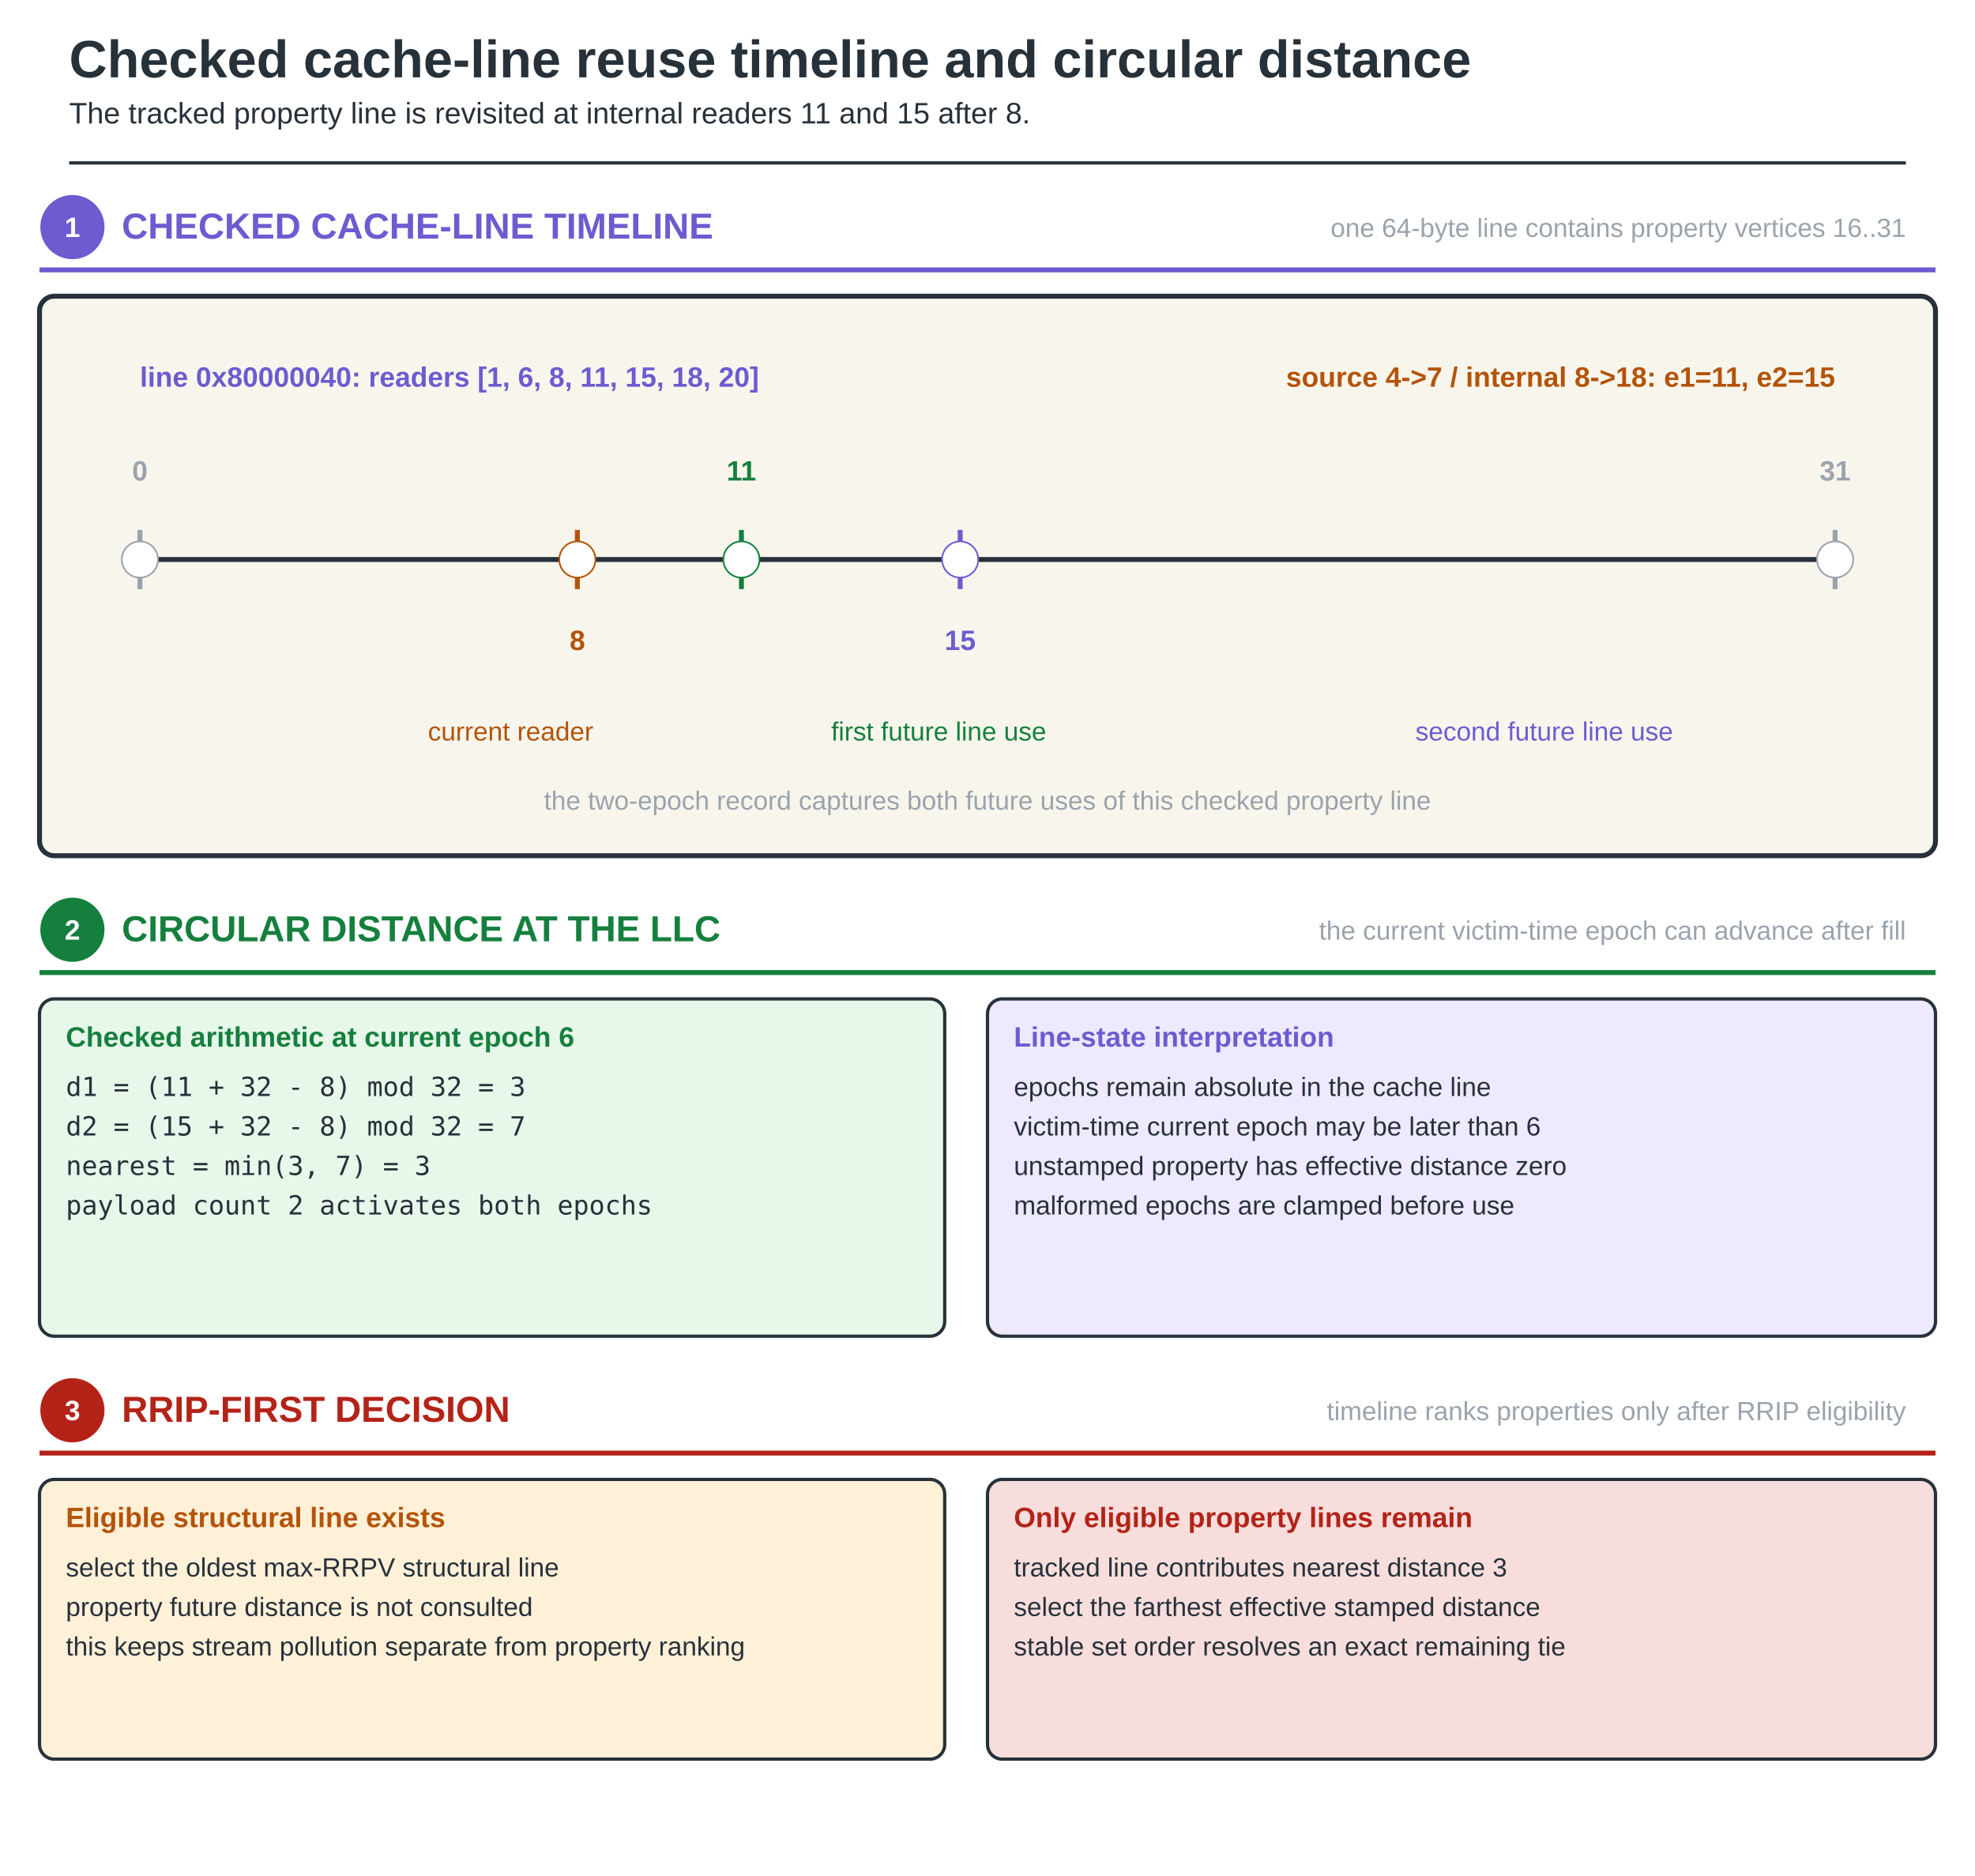
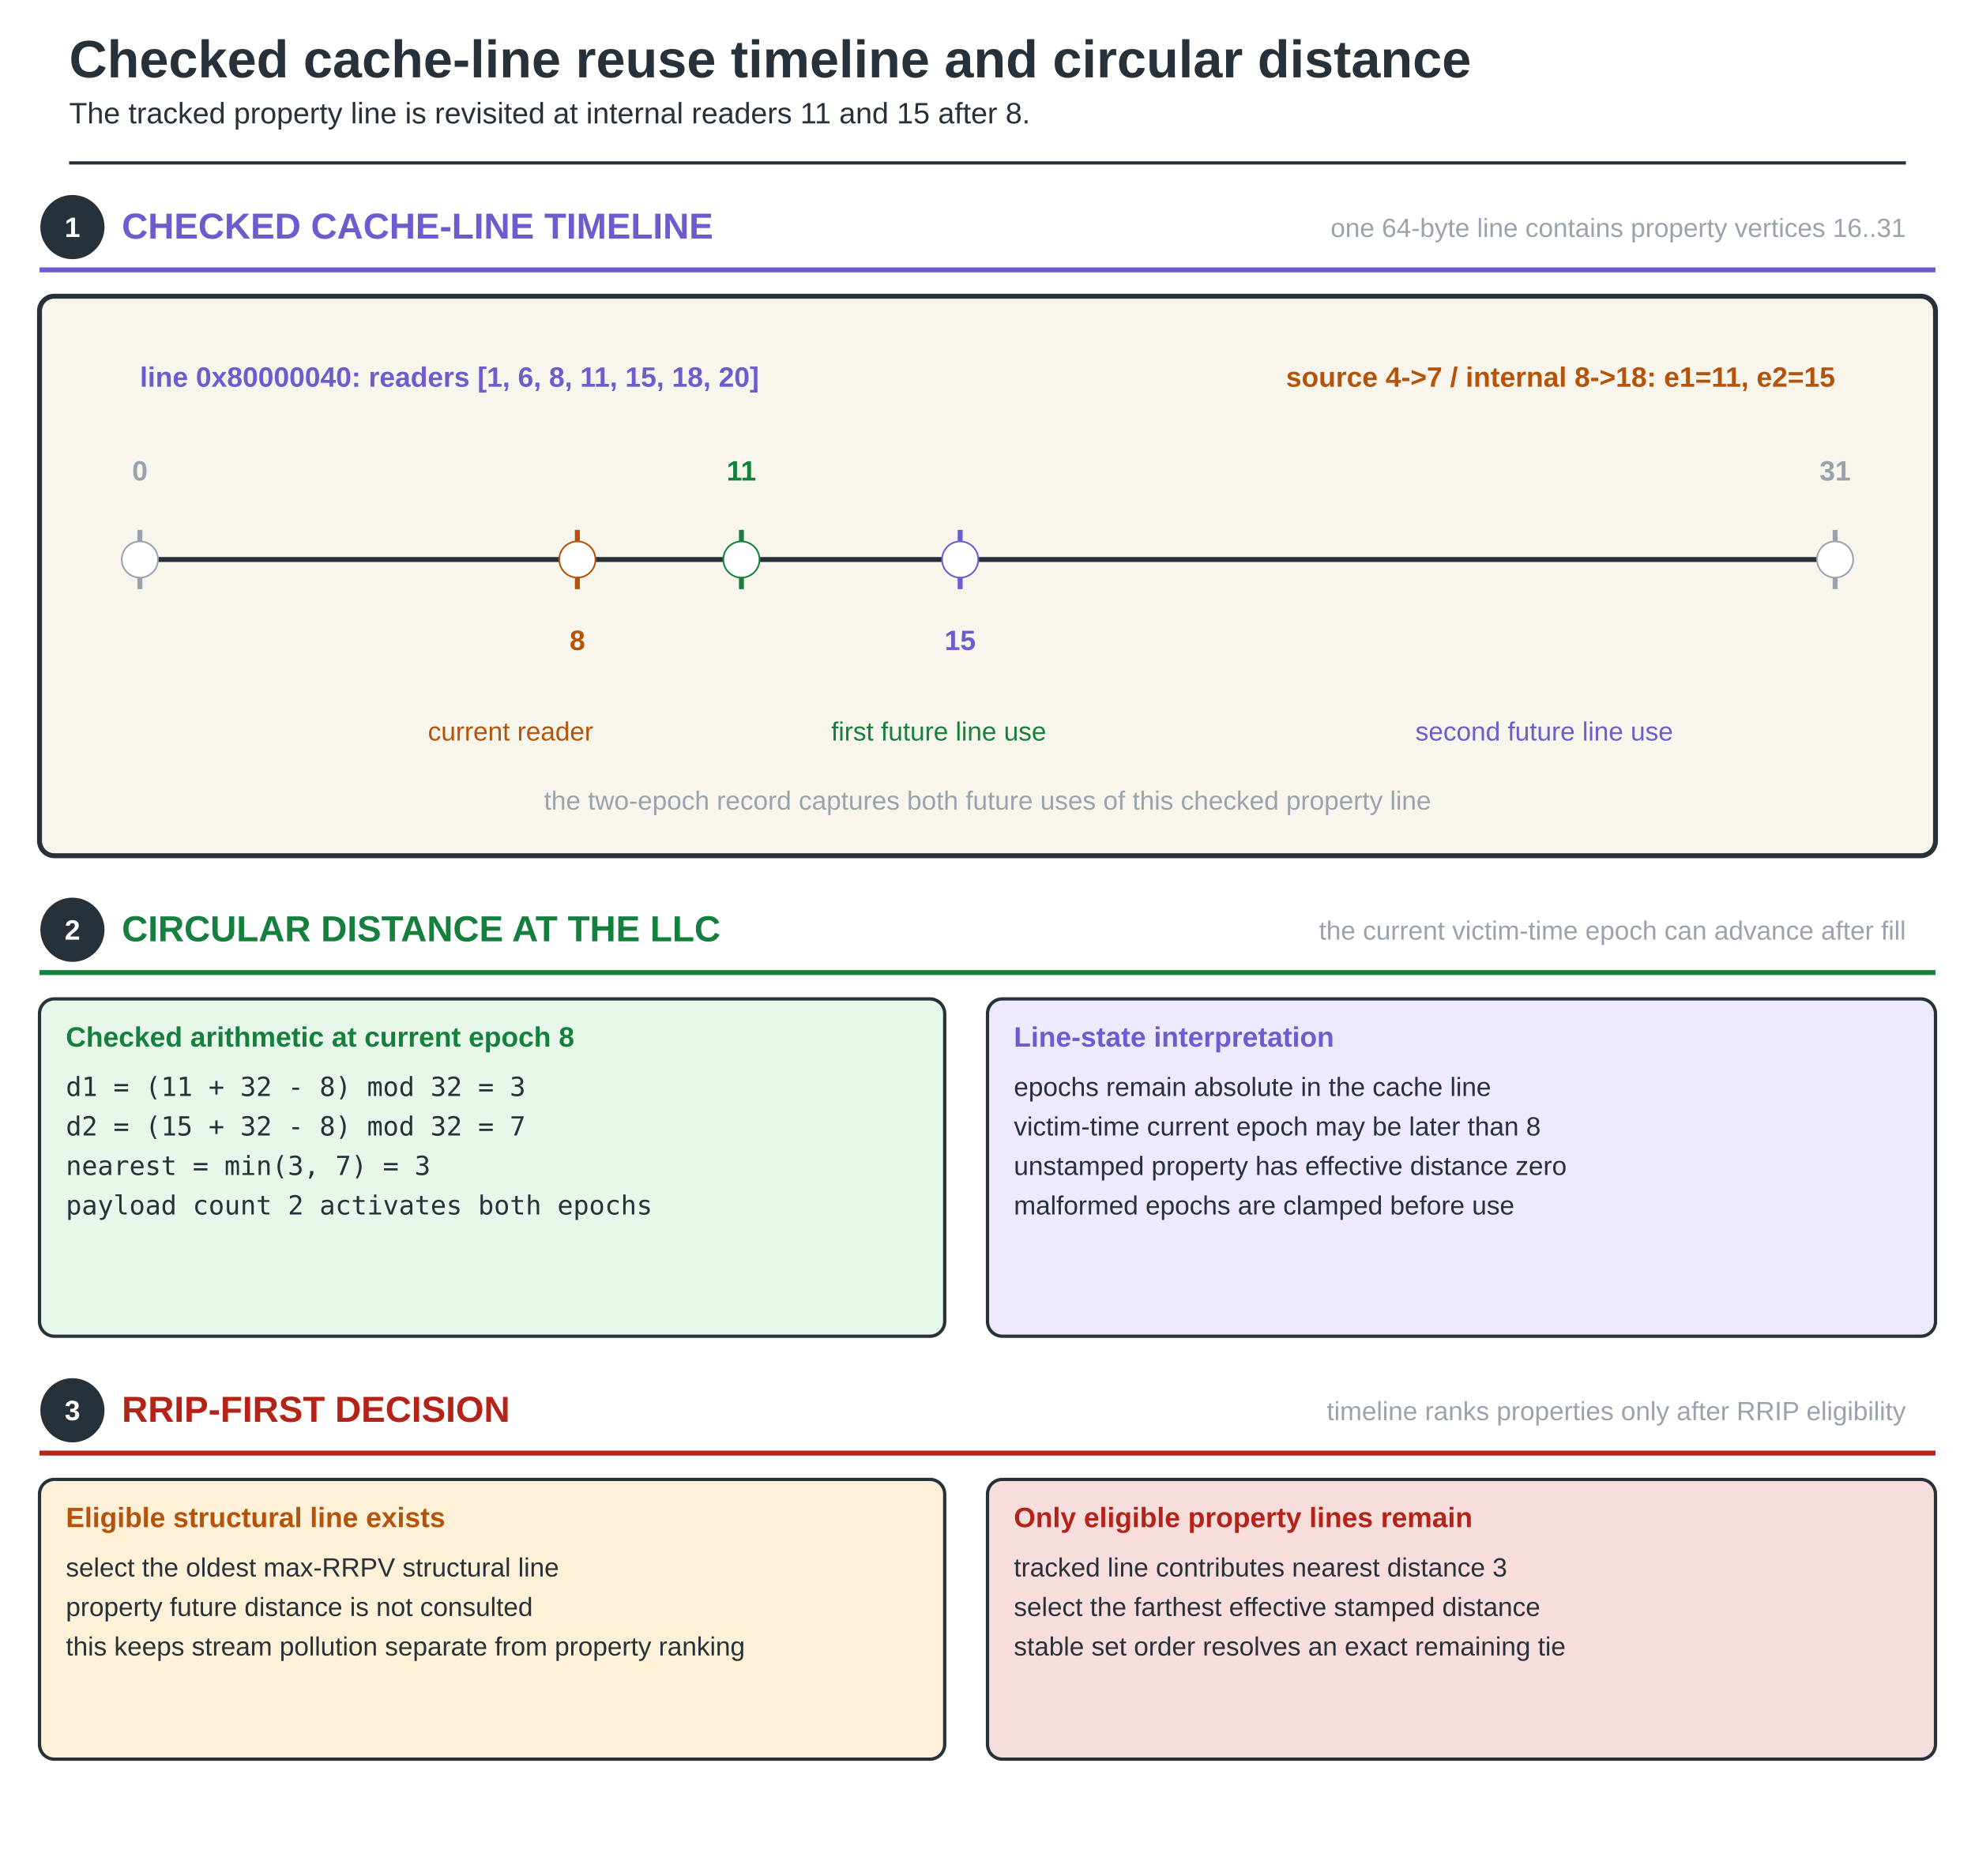
<svg xmlns="http://www.w3.org/2000/svg" width="1200" height="1140" viewBox="0 0 1200 1140" role="img" aria-labelledby="title desc" fill="#27313A" data-figure-schema="ecg-public/v1">
  <defs>
    <marker id="arrow-blue" viewBox="0 0 10 8" markerWidth="10" markerHeight="8" refX="10" refY="4" orient="auto" markerUnits="userSpaceOnUse">
      <path d="M0 0 L10 4 L0 8 Z" fill="#1769C2" />
    </marker>
    <marker id="arrow-green" viewBox="0 0 10 8" markerWidth="10" markerHeight="8" refX="10" refY="4" orient="auto" markerUnits="userSpaceOnUse">
      <path d="M0 0 L10 4 L0 8 Z" fill="#15803D" />
    </marker>
    <marker id="arrow-amber" viewBox="0 0 10 8" markerWidth="10" markerHeight="8" refX="10" refY="4" orient="auto" markerUnits="userSpaceOnUse">
      <path d="M0 0 L10 4 L0 8 Z" fill="#B45309" />
    </marker>
    <marker id="arrow-red" viewBox="0 0 10 8" markerWidth="10" markerHeight="8" refX="10" refY="4" orient="auto" markerUnits="userSpaceOnUse">
      <path d="M0 0 L10 4 L0 8 Z" fill="#B42318" />
    </marker>
    <marker id="arrow-purple" viewBox="0 0 10 8" markerWidth="10" markerHeight="8" refX="10" refY="4" orient="auto" markerUnits="userSpaceOnUse">
      <path d="M0 0 L10 4 L0 8 Z" fill="#6D5BD0" />
    </marker>
    <marker id="arrow-gray" viewBox="0 0 10 8" markerWidth="10" markerHeight="8" refX="10" refY="4" orient="auto" markerUnits="userSpaceOnUse">
      <path d="M0 0 L10 4 L0 8 Z" fill="#9AA3AD" />
    </marker>
    <marker id="arrow-ink" viewBox="0 0 10 8" markerWidth="10" markerHeight="8" refX="10" refY="4" orient="auto" markerUnits="userSpaceOnUse">
      <path d="M0 0 L10 4 L0 8 Z" fill="#27313A" />
    </marker>
    <style>
      :root { color-scheme: light dark; }
      @media (prefers-color-scheme: dark) {
        [fill="#FFFFFF"]{fill:#1E2327}[stroke="#FFFFFF"]{stroke:#1E2327}
        [fill="#F8F6EC"]{fill:#252A2E}[stroke="#F8F6EC"]{stroke:#252A2E}
        [fill="#EDF5FF"]{fill:#273846}[stroke="#EDF5FF"]{stroke:#273846}
        [fill="#E7F7EA"]{fill:#24382A}[stroke="#E7F7EA"]{stroke:#24382A}
        [fill="#FFF0D8"]{fill:#3B3122}[stroke="#FFF0D8"]{stroke:#3B3122}
        [fill="#F7DEDC"]{fill:#3D292A}[stroke="#F7DEDC"]{stroke:#3D292A}
        [fill="#EEE9FF"]{fill:#302C3C}[stroke="#EEE9FF"]{stroke:#302C3C}
        [fill="#27313A"]{fill:#ECE7DD}[stroke="#27313A"]{stroke:#ECE7DD}
        [fill="#9AA3AD"]{fill:#747D86}[stroke="#9AA3AD"]{stroke:#747D86}
        [fill="#1769C2"]{fill:#63A8FF}[stroke="#1769C2"]{stroke:#63A8FF}
        [fill="#15803D"]{fill:#63D68B}[stroke="#15803D"]{stroke:#63D68B}
        [fill="#B45309"]{fill:#F0B35A}[stroke="#B45309"]{stroke:#F0B35A}
        [fill="#6D5BD0"]{fill:#A79BF0}[stroke="#6D5BD0"]{stroke:#A79BF0}
        [fill="#B42318"]{fill:#F09B95}[stroke="#B42318"]{stroke:#F09B95}
      }
      .sans{font-family:Arial,Helvetica,sans-serif}
      .mono{font-family:"SFMono-Regular",Consolas,monospace}
      .title{font-size:32px;font-weight:700}
      .subtitle{font-size:18px}
      .heading{font-size:22px;font-weight:700}
      .label{font-size:17px;font-weight:700}
      .body{font-size:16px}
</style>
  </defs>
  <rect x="0" y="0" width="1200" height="1140" fill="#FFFFFF" />
  <text x="42" y="47" text-anchor="start" class="sans title" fill="#27313A" font-weight="700">Checked cache-line reuse timeline and circular distance</text>
  <text x="42" y="75" text-anchor="start" class="sans subtitle" fill="#27313A">The tracked property line is revisited at internal readers 11 and 15 after 8.</text>
  <line x1="42" y1="99" x2="1158" y2="99" stroke="#27313A" stroke-width="2" />
-   <circle cx="44" cy="138" r="19" fill="#6D5BD0" stroke="#6D5BD0" stroke-width="1" />
+   <circle cx="44" cy="138" r="19" fill="#27313A" stroke="#27313A" stroke-width="1" />
  <text x="44" y="144" text-anchor="middle" class="sans label" fill="#FFFFFF" font-weight="700">1</text>
  <text x="74" y="145" text-anchor="start" class="sans heading" fill="#6D5BD0" font-weight="700">CHECKED CACHE-LINE TIMELINE</text>
  <text x="1158" y="144" text-anchor="end" class="sans body" fill="#9AA3AD">one 64-byte line contains property vertices 16..31</text>
  <line x1="24" y1="164" x2="1176" y2="164" stroke="#6D5BD0" stroke-width="3" />
  <rect x="24" y="180" width="1152" height="340" rx="9" fill="#F8F6EC" stroke="#27313A" stroke-width="3" />
  <line x1="85" y1="340" x2="1115" y2="340" stroke="#27313A" stroke-width="3" />
  <line x1="85.0" y1="322" x2="85.0" y2="358" stroke="#9AA3AD" stroke-width="3" />
  <circle cx="85.0" cy="340" r="11" fill="#FFFFFF" stroke="#9AA3AD" stroke-width="1" />
  <text x="85.0" y="292" text-anchor="middle" class="sans label" fill="#9AA3AD" font-weight="700">0</text>
  <line x1="350.806" y1="322" x2="350.806" y2="358" stroke="#B45309" stroke-width="3" />
  <circle cx="350.806" cy="340" r="11" fill="#FFFFFF" stroke="#B45309" stroke-width="1" />
  <text x="350.806" y="395" text-anchor="middle" class="sans label" fill="#B45309" font-weight="700">8</text>
  <line x1="450.484" y1="322" x2="450.484" y2="358" stroke="#15803D" stroke-width="3" />
  <circle cx="450.484" cy="340" r="11" fill="#FFFFFF" stroke="#15803D" stroke-width="1" />
  <text x="450.484" y="292" text-anchor="middle" class="sans label" fill="#15803D" font-weight="700">11</text>
  <line x1="583.387" y1="322" x2="583.387" y2="358" stroke="#6D5BD0" stroke-width="3" />
  <circle cx="583.387" cy="340" r="11" fill="#FFFFFF" stroke="#6D5BD0" stroke-width="1" />
  <text x="583.387" y="395" text-anchor="middle" class="sans label" fill="#6D5BD0" font-weight="700">15</text>
  <line x1="1115.0" y1="322" x2="1115.0" y2="358" stroke="#9AA3AD" stroke-width="3" />
  <circle cx="1115.0" cy="340" r="11" fill="#FFFFFF" stroke="#9AA3AD" stroke-width="1" />
  <text x="1115.0" y="292" text-anchor="middle" class="sans label" fill="#9AA3AD" font-weight="700">31</text>
  <text x="85" y="235" text-anchor="start" class="sans label" fill="#6D5BD0" font-weight="700">line 0x80000040: readers [1, 6, 8, 11, 15, 18, 20]</text>
  <text x="1115" y="235" text-anchor="end" class="sans label" fill="#B45309" font-weight="700">source 4-&gt;7 / internal 8-&gt;18: e1=11, e2=15</text>
  <text x="260" y="450" text-anchor="start" class="sans body" fill="#B45309">current reader</text>
  <text x="505" y="450" text-anchor="start" class="sans body" fill="#15803D">first future line use</text>
  <text x="860" y="450" text-anchor="start" class="sans body" fill="#6D5BD0">second future line use</text>
  <text x="600" y="492" text-anchor="middle" class="sans body" fill="#9AA3AD">the two-epoch record captures both future uses of this checked property line</text>
-   <circle cx="44" cy="565" r="19" fill="#15803D" stroke="#15803D" stroke-width="1" />
+   <circle cx="44" cy="565" r="19" fill="#27313A" stroke="#27313A" stroke-width="1" />
  <text x="44" y="571" text-anchor="middle" class="sans label" fill="#FFFFFF" font-weight="700">2</text>
  <text x="74" y="572" text-anchor="start" class="sans heading" fill="#15803D" font-weight="700">CIRCULAR DISTANCE AT THE LLC</text>
  <text x="1158" y="571" text-anchor="end" class="sans body" fill="#9AA3AD">the current victim-time epoch can advance after fill</text>
  <line x1="24" y1="591" x2="1176" y2="591" stroke="#15803D" stroke-width="3" />
  <rect x="24" y="607" width="550" height="205" rx="9" fill="#E7F7EA" stroke="#27313A" stroke-width="2" />
-   <text x="40" y="636" text-anchor="start" class="sans label" fill="#15803D" font-weight="700">Checked arithmetic at current epoch 6</text>
+   <text x="40" y="636" text-anchor="start" class="sans label" fill="#15803D" font-weight="700">Checked arithmetic at current epoch 8</text>
  <text x="40" y="666" text-anchor="start" class="mono body" fill="#27313A">d1 = (11 + 32 - 8) mod 32 = 3</text>
  <text x="40" y="690" text-anchor="start" class="mono body" fill="#27313A">d2 = (15 + 32 - 8) mod 32 = 7</text>
  <text x="40" y="714" text-anchor="start" class="mono body" fill="#27313A">nearest = min(3, 7) = 3</text>
  <text x="40" y="738" text-anchor="start" class="mono body" fill="#27313A">payload count 2 activates both epochs</text>
  <rect x="600" y="607" width="576" height="205" rx="9" fill="#EEE9FF" stroke="#27313A" stroke-width="2" />
  <text x="616" y="636" text-anchor="start" class="sans label" fill="#6D5BD0" font-weight="700">Line-state interpretation</text>
  <text x="616" y="666" text-anchor="start" class="sans body" fill="#27313A">epochs remain absolute in the cache line</text>
-   <text x="616" y="690" text-anchor="start" class="sans body" fill="#27313A">victim-time current epoch may be later than 6</text>
+   <text x="616" y="690" text-anchor="start" class="sans body" fill="#27313A">victim-time current epoch may be later than 8</text>
  <text x="616" y="714" text-anchor="start" class="sans body" fill="#27313A">unstamped property has effective distance zero</text>
  <text x="616" y="738" text-anchor="start" class="sans body" fill="#27313A">malformed epochs are clamped before use</text>
-   <circle cx="44" cy="857" r="19" fill="#B42318" stroke="#B42318" stroke-width="1" />
+   <circle cx="44" cy="857" r="19" fill="#27313A" stroke="#27313A" stroke-width="1" />
  <text x="44" y="863" text-anchor="middle" class="sans label" fill="#FFFFFF" font-weight="700">3</text>
  <text x="74" y="864" text-anchor="start" class="sans heading" fill="#B42318" font-weight="700">RRIP-FIRST DECISION</text>
  <text x="1158" y="863" text-anchor="end" class="sans body" fill="#9AA3AD">timeline ranks properties only after RRIP eligibility</text>
  <line x1="24" y1="883" x2="1176" y2="883" stroke="#B42318" stroke-width="3" />
  <rect x="24" y="899" width="550" height="170" rx="9" fill="#FFF0D8" stroke="#27313A" stroke-width="2" />
  <text x="40" y="928" text-anchor="start" class="sans label" fill="#B45309" font-weight="700">Eligible structural line exists</text>
  <text x="40" y="958" text-anchor="start" class="sans body" fill="#27313A">select the oldest max-RRPV structural line</text>
  <text x="40" y="982" text-anchor="start" class="sans body" fill="#27313A">property future distance is not consulted</text>
  <text x="40" y="1006" text-anchor="start" class="sans body" fill="#27313A">this keeps stream pollution separate from property ranking</text>
  <rect x="600" y="899" width="576" height="170" rx="9" fill="#F7DEDC" stroke="#27313A" stroke-width="2" />
  <text x="616" y="928" text-anchor="start" class="sans label" fill="#B42318" font-weight="700">Only eligible property lines remain</text>
  <text x="616" y="958" text-anchor="start" class="sans body" fill="#27313A">tracked line contributes nearest distance 3</text>
  <text x="616" y="982" text-anchor="start" class="sans body" fill="#27313A">select the farthest effective stamped distance</text>
  <text x="616" y="1006" text-anchor="start" class="sans body" fill="#27313A">stable set order resolves an exact remaining tie</text>
</svg>
